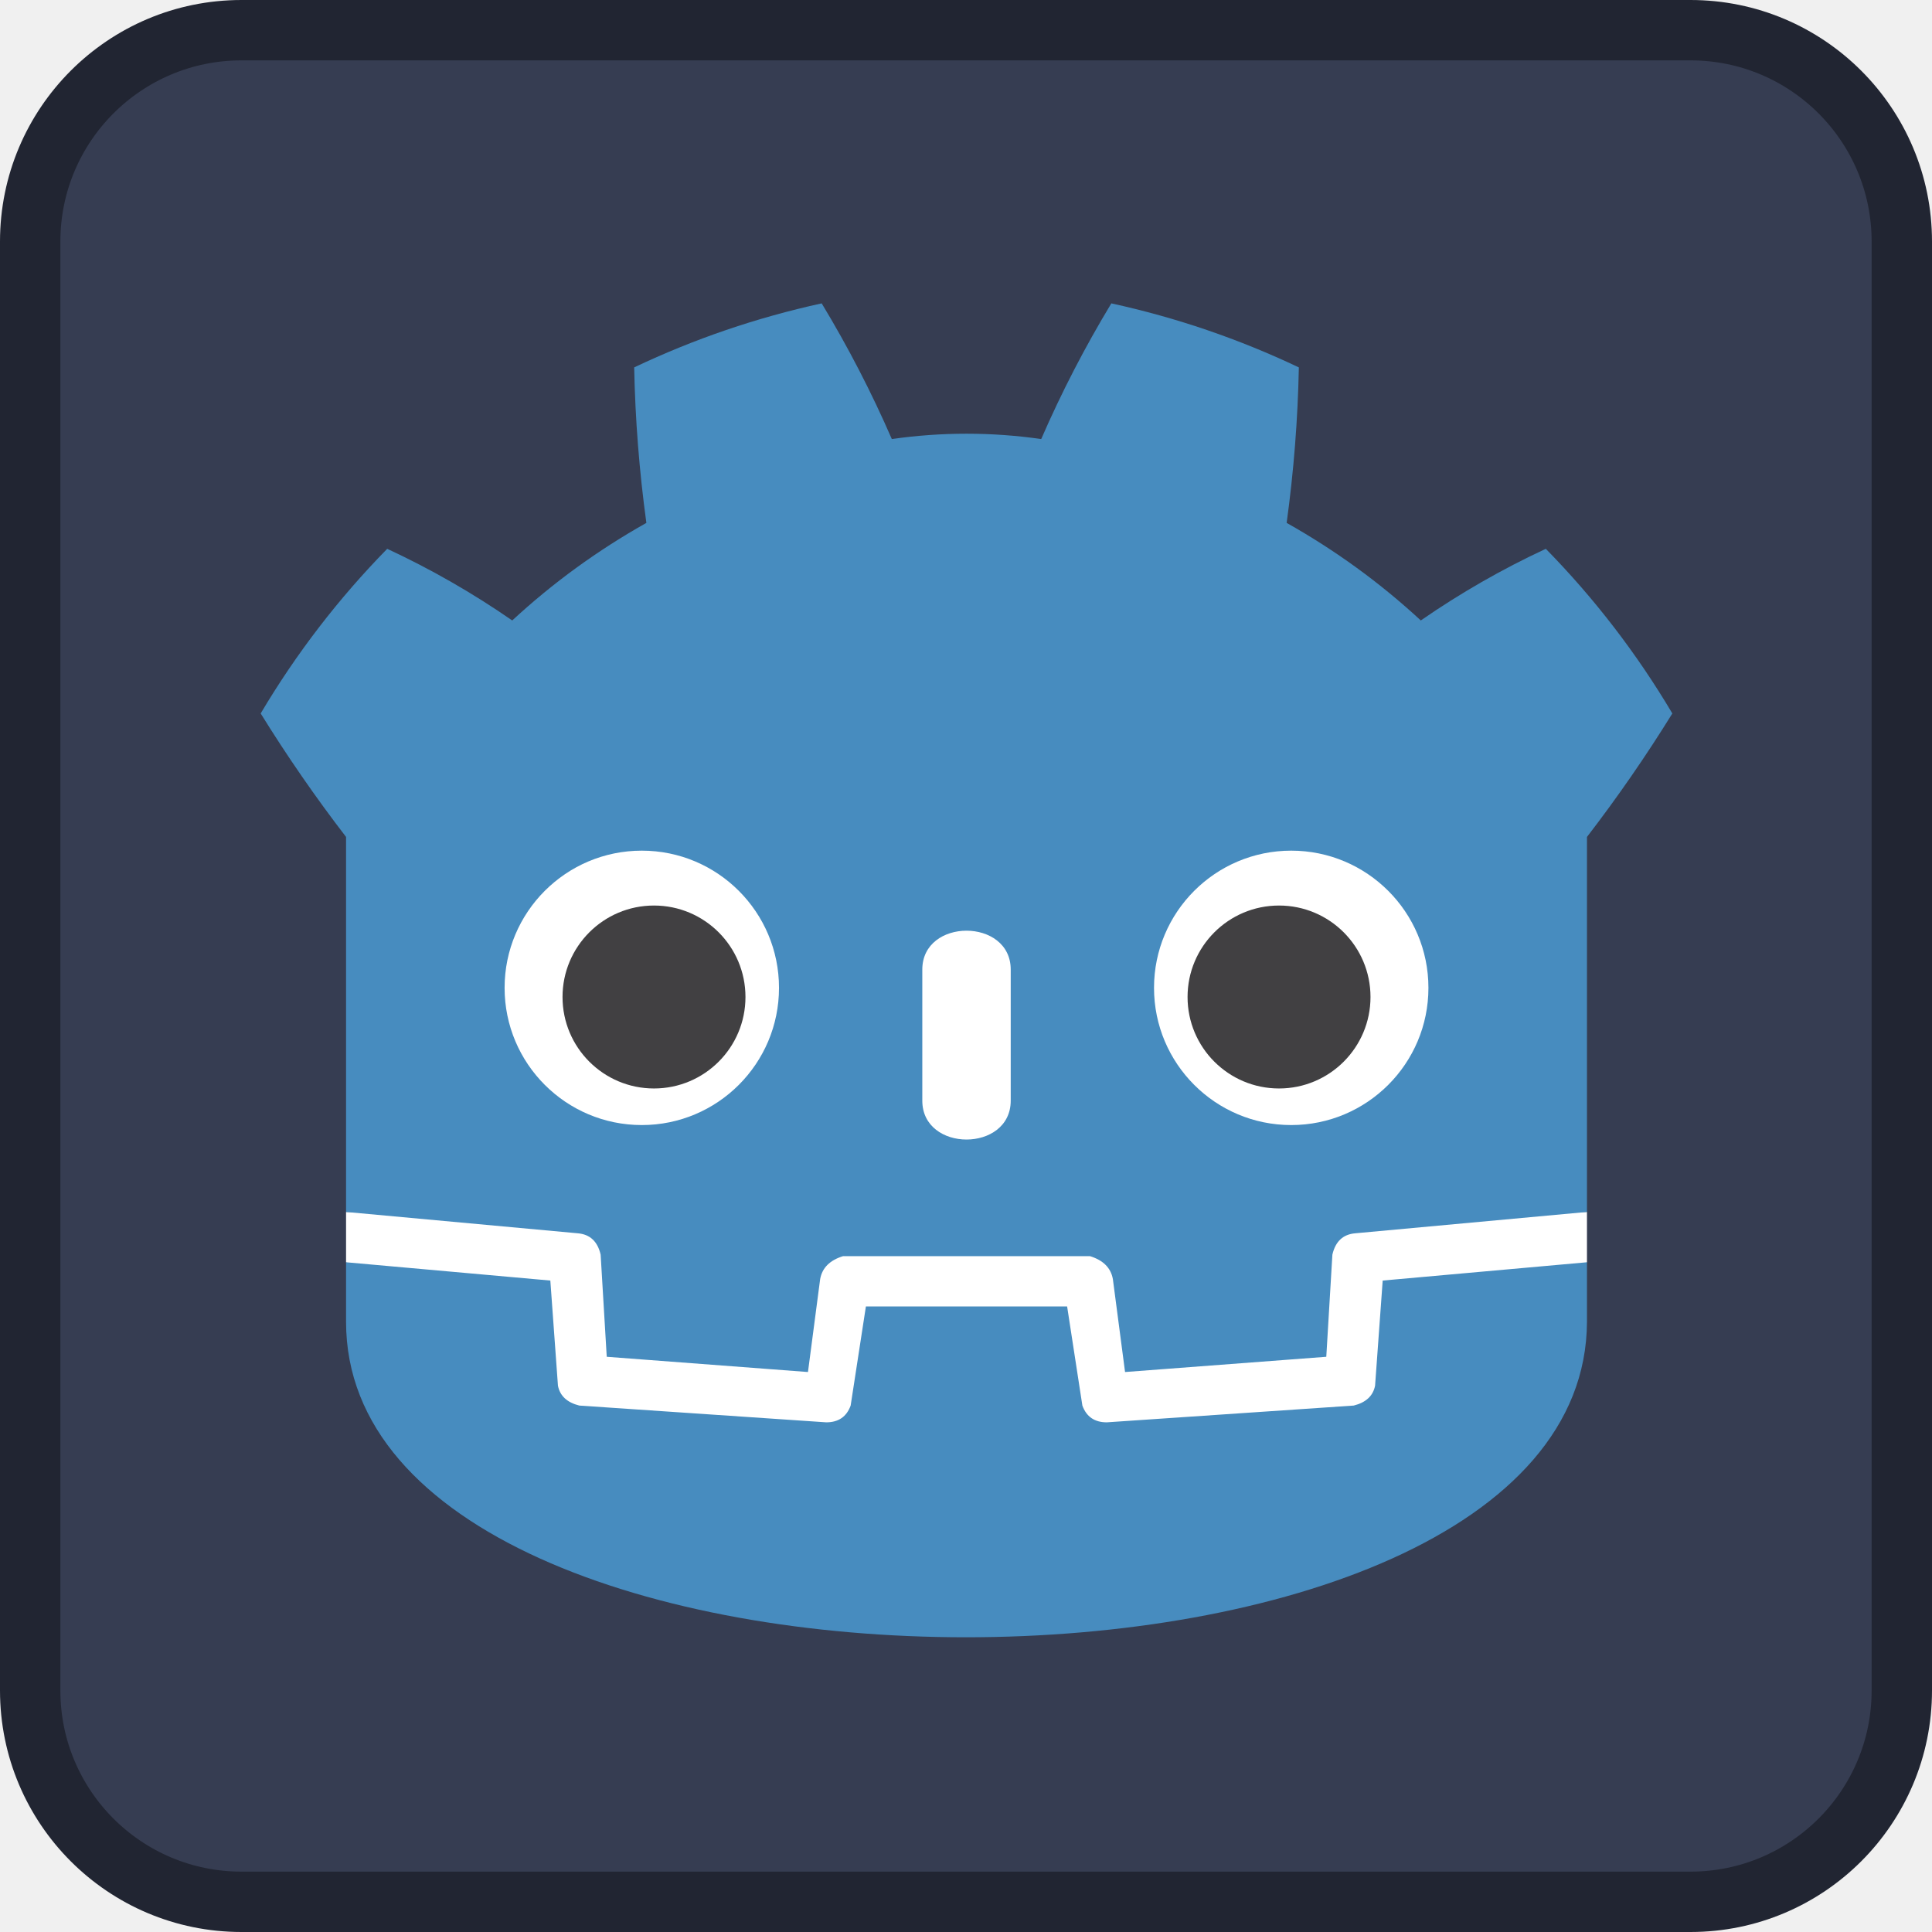
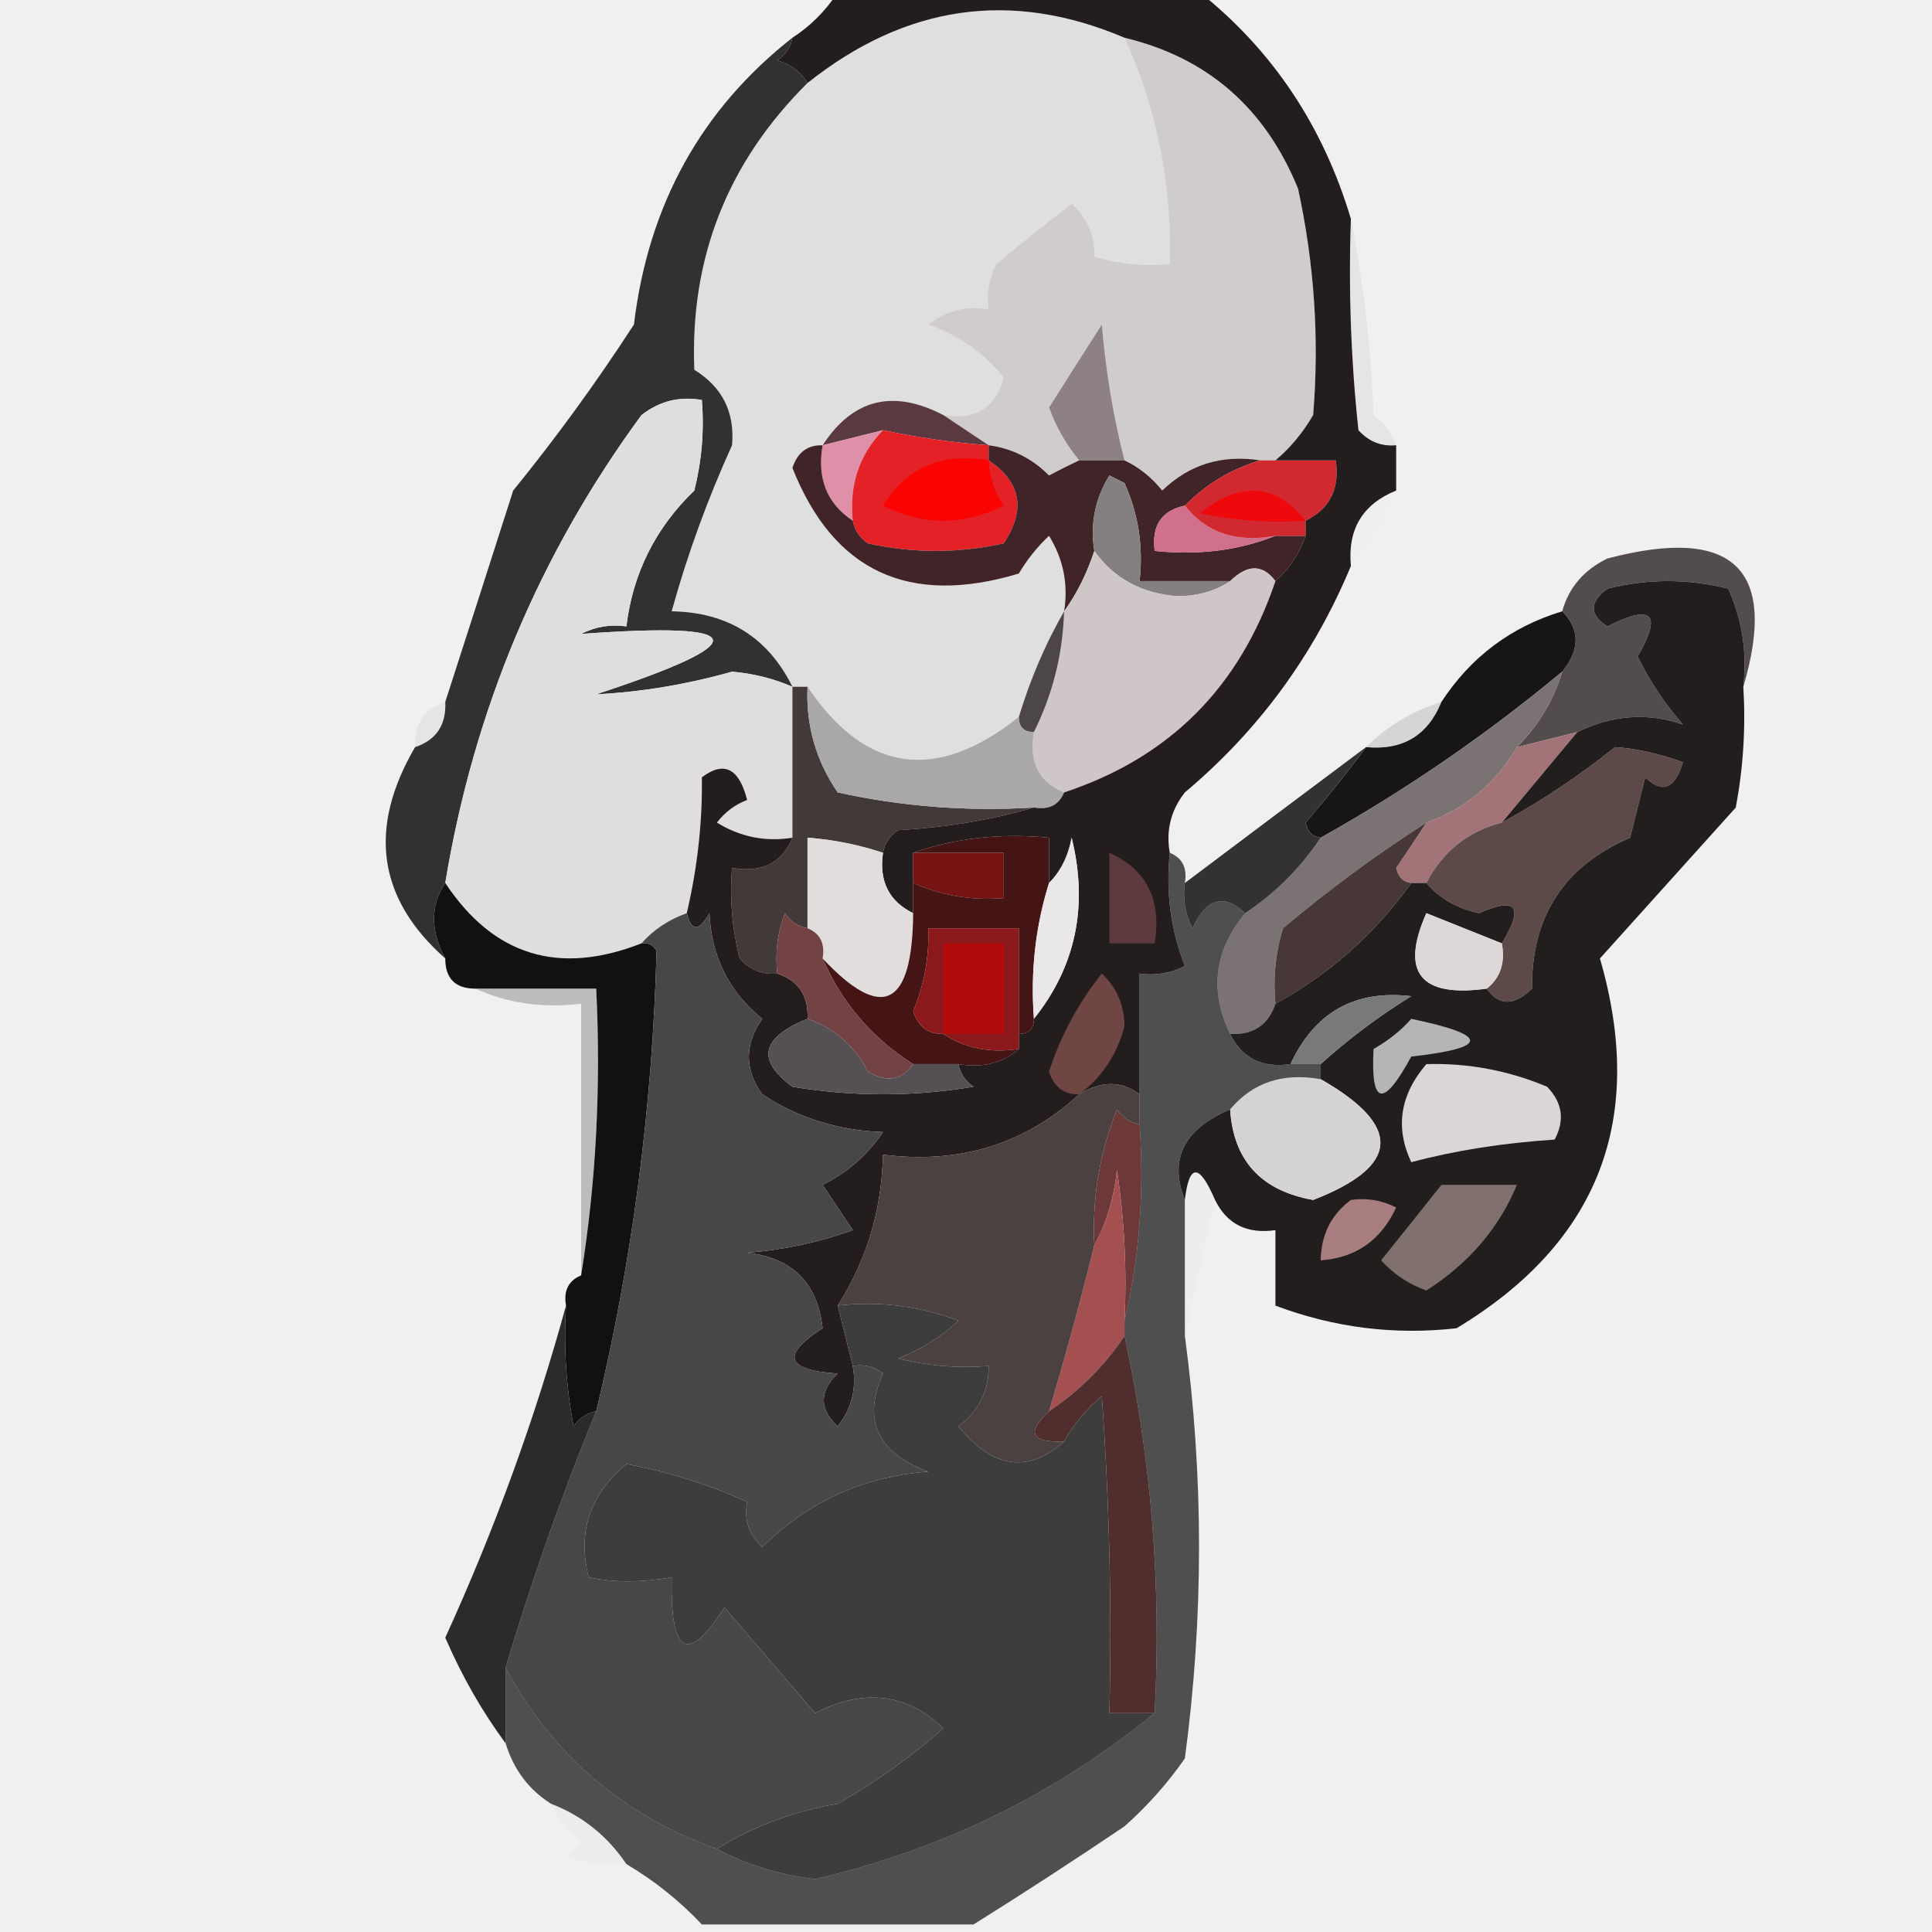
- <svg xmlns="http://www.w3.org/2000/svg" width="128" height="128">
-   <rect width="124" height="124" x="2" y="2" fill="#363d52" stroke="#212532" stroke-width="4" rx="14" />
-   <g fill="#fff" transform="translate(12.322 12.322)scale(.101)">
-     <path d="M105 673v33q407 354 814 0v-33z" />
-     <path fill="#478cbf" d="m105 673 152 14q12 1 15 14l4 67 132 10 8-61q2-11 15-15h162q13 4 15 15l8 61 132-10 4-67q3-13 15-14l152-14V427q30-39 56-81-35-59-83-108-43 20-82 47-40-37-88-64 7-51 8-102-59-28-123-42-26 43-46 89-49-7-98 0-20-46-46-89-64 14-123 42 1 51 8 102-48 27-88 64-39-27-82-47-48 49-83 108 26 42 56 81zm0 33v39c0 276 813 276 814 0v-39l-134 12-5 69q-2 10-14 13l-162 11q-12 0-16-11l-10-65H446l-10 65q-4 11-16 11l-162-11q-12-3-14-13l-5-69z" />
-     <path d="M483 600c0 34 58 34 58 0v-86c0-34-58-34-58 0z" />
-     <circle cx="725" cy="526" r="90" />
-     <circle cx="299" cy="526" r="90" />
+ <svg xmlns="http://www.w3.org/2000/svg" version="1.1" width="128px" height="128px" style="shape-rendering:geometricPrecision; text-rendering:geometricPrecision; image-rendering:optimizeQuality; fill-rule:evenodd; clip-rule:evenodd">
+   <g>
+     <path style="opacity:1" fill="#dfdfdf" d="M 74.5,2.5 C 76.639,7.195 77.639,12.195 77.5,17.5C 75.801,17.66 74.134,17.494 72.5,17C 72.554,15.649 72.054,14.482 71,13.5C 69.344,14.765 67.677,16.099 66,17.5C 65.517,18.448 65.35,19.448 65.5,20.5C 64.022,20.238 62.689,20.571 61.5,21.5C 63.517,22.219 65.183,23.386 66.5,25C 65.968,27.02 64.635,27.853 62.5,27.5C 59.161,25.765 56.494,26.432 54.5,29.5C 53.503,29.47 52.836,29.97 52.5,31C 55.215,37.855 60.215,40.188 67.5,38C 68.046,37.075 68.713,36.242 69.5,35.5C 70.452,37.045 70.785,38.712 70.5,40.5C 69.264,42.649 68.264,44.982 67.5,47.5C 62.009,51.865 57.342,51.198 53.5,45.5C 53.167,45.5 52.833,45.5 52.5,45.5C 50.886,42.231 48.219,40.564 44.5,40.5C 45.538,36.752 46.871,33.085 48.5,29.5C 48.693,27.312 47.859,25.645 46,24.5C 45.707,17.082 48.207,10.749 53.5,5.5C 60.014,0.312 67.014,-0.688 74.5,2.5 Z" />
  </g>
-   <g fill="#414042" transform="translate(12.322 12.322)scale(.101)">
-     <circle cx="307" cy="532" r="60" />
-     <circle cx="717" cy="532" r="60" />
+   <g>
+     <path style="opacity:0.951" fill="#292828" d="M 52.5,2.5 C 52.389,3.117 52.056,3.617 51.5,4C 52.416,4.278 53.083,4.778 53.5,5.5C 48.207,10.749 45.707,17.082 46,24.5C 47.859,25.645 48.693,27.312 48.5,29.5C 46.871,33.085 45.538,36.752 44.5,40.5C 48.219,40.564 50.886,42.231 52.5,45.5C 51.258,44.957 49.925,44.623 48.5,44.5C 45.49,45.348 42.49,45.848 39.5,46C 50.136,42.506 49.802,41.173 38.5,42C 39.448,41.517 40.448,41.35 41.5,41.5C 41.929,37.976 43.429,34.976 46,32.5C 46.495,30.527 46.662,28.527 46.5,26.5C 45.022,26.238 43.689,26.571 42.5,27.5C 35.718,36.739 31.385,47.072 29.5,58.5C 28.506,59.999 28.506,61.666 29.5,63.5C 25.024,59.545 24.357,54.878 27.5,49.5C 28.906,49.027 29.573,48.027 29.5,46.5C 30.986,41.91 32.486,37.243 34,32.5C 36.843,29.005 39.51,25.339 42,21.5C 42.952,13.582 46.452,7.248 52.5,2.5 Z" />
+   </g>
+   <g>
+     <path style="opacity:0.078" fill="#5e595a" d="M 89.5,14.5 C 90.325,18.647 90.825,22.98 91,27.5C 91.717,28.044 92.217,28.711 92.5,29.5C 91.504,29.586 90.671,29.252 90,28.5C 89.501,23.845 89.334,19.178 89.5,14.5 Z" />
+   </g>
+   <g>
+     <path style="opacity:1" fill="#d0cccd" d="M 74.5,2.5 C 79.987,3.813 83.82,7.147 86,12.5C 87.081,17.47 87.414,22.47 87,27.5C 86.302,28.691 85.469,29.691 84.5,30.5C 84.167,30.5 83.833,30.5 83.5,30.5C 80.956,30.104 78.789,30.771 77,32.5C 76.292,31.619 75.458,30.953 74.5,30.5C 73.759,27.587 73.259,24.587 73,21.5C 71.818,23.344 70.651,25.177 69.5,27C 69.978,28.303 70.645,29.469 71.5,30.5C 70.85,30.804 70.183,31.137 69.5,31.5C 68.378,30.37 67.044,29.703 65.5,29.5C 64.5,28.833 63.5,28.167 62.5,27.5C 64.635,27.853 65.968,27.02 66.5,25C 65.183,23.386 63.517,22.219 61.5,21.5C 62.689,20.571 64.022,20.238 65.5,20.5C 65.35,19.448 65.517,18.448 66,17.5C 67.677,16.099 69.344,14.765 71,13.5C 72.054,14.482 72.554,15.649 72.5,17C 74.134,17.494 75.801,17.66 77.5,17.5C 77.639,12.195 76.639,7.195 74.5,2.5 Z" />
+   </g>
+   <g>
+     <path style="opacity:1" fill="#8e8183" d="M 74.5,30.5 C 73.5,30.5 72.5,30.5 71.5,30.5C 70.645,29.469 69.978,28.303 69.5,27C 70.651,25.177 71.818,23.344 73,21.5C 73.259,24.587 73.759,27.587 74.5,30.5 Z" />
+   </g>
+   <g>
+     <path style="opacity:1" fill="#5b3941" d="M 62.5,27.5 C 63.5,28.167 64.5,28.833 65.5,29.5C 63.139,29.326 60.806,28.993 58.5,28.5C 57.167,28.833 55.833,29.167 54.5,29.5C 56.494,26.432 59.161,25.765 62.5,27.5 Z" />
+   </g>
+   <g>
+     <path style="opacity:1" fill="#df8fa8" d="M 58.5,28.5 C 56.919,30.142 56.252,32.142 56.5,34.5C 54.787,33.365 54.12,31.698 54.5,29.5C 55.833,29.167 57.167,28.833 58.5,28.5 Z" />
+   </g>
+   <g>
+     <path style="opacity:1" fill="#e32126" d="M 58.5,28.5 C 60.806,28.993 63.139,29.326 65.5,29.5C 65.5,29.833 65.5,30.167 65.5,30.5C 67.647,31.932 67.98,33.766 66.5,36C 63.5,36.667 60.5,36.667 57.5,36C 56.944,35.617 56.611,35.117 56.5,34.5C 56.252,32.142 56.919,30.142 58.5,28.5 Z" />
+   </g>
+   <g>
+     <path style="opacity:1" fill="#402428" d="M 54.5,29.5 C 54.12,31.698 54.787,33.365 56.5,34.5C 56.611,35.117 56.944,35.617 57.5,36C 60.5,36.667 63.5,36.667 66.5,36C 67.98,33.766 67.647,31.932 65.5,30.5C 65.5,30.167 65.5,29.833 65.5,29.5C 67.044,29.703 68.378,30.37 69.5,31.5C 70.183,31.137 70.85,30.804 71.5,30.5C 72.5,30.5 73.5,30.5 74.5,30.5C 75.458,30.953 76.292,31.619 77,32.5C 78.789,30.771 80.956,30.104 83.5,30.5C 81.58,31.065 79.913,32.065 78.5,33.5C 76.952,33.821 76.285,34.821 76.5,36.5C 79.385,36.806 82.052,36.473 84.5,35.5C 85.167,35.5 85.833,35.5 86.5,35.5C 86.068,36.709 85.401,37.709 84.5,38.5C 83.652,37.375 82.652,37.375 81.5,38.5C 79.5,38.5 77.5,38.5 75.5,38.5C 75.756,36.208 75.423,34.041 74.5,32C 74.167,31.833 73.833,31.667 73.5,31.5C 72.548,33.045 72.215,34.712 72.5,36.5C 72.011,37.995 71.345,39.328 70.5,40.5C 70.785,38.712 70.452,37.045 69.5,35.5C 68.713,36.242 68.046,37.075 67.5,38C 60.215,40.188 55.215,37.855 52.5,31C 52.836,29.97 53.503,29.47 54.5,29.5 Z" />
+   </g>
+   <g>
+     <path style="opacity:1" fill="#f90303" d="M 65.5,30.5 C 65.539,31.583 65.873,32.583 66.5,33.5C 63.833,34.833 61.167,34.833 58.5,33.5C 60.062,30.971 62.396,29.971 65.5,30.5 Z" />
+   </g>
+   <g>
+     <path style="opacity:1" fill="#d0708a" d="M 78.5,33.5 C 79.918,35.308 81.918,35.975 84.5,35.5C 82.052,36.473 79.385,36.806 76.5,36.5C 76.285,34.821 76.952,33.821 78.5,33.5 Z" />
+   </g>
+   <g>
+     <path style="opacity:1" fill="#d1292f" d="M 83.5,30.5 C 83.833,30.5 84.167,30.5 84.5,30.5C 85.833,30.5 87.167,30.5 88.5,30.5C 88.771,32.38 88.104,33.713 86.5,34.5C 86.5,34.833 86.5,35.167 86.5,35.5C 85.833,35.5 85.167,35.5 84.5,35.5C 81.918,35.975 79.918,35.308 78.5,33.5C 79.913,32.065 81.58,31.065 83.5,30.5 Z" />
+   </g>
+   <g>
+     <path style="opacity:1" fill="#ed090c" d="M 86.5,34.5 C 84.143,34.663 81.81,34.497 79.5,34C 82.184,31.855 84.517,32.022 86.5,34.5 Z" />
+   </g>
+   <g>
+     <path style="opacity:0.008" fill="#a9a2b0" d="M 92.5,32.5 C 91.89,34.434 90.89,36.101 89.5,37.5C 89.273,35.067 90.273,33.401 92.5,32.5 Z" />
+   </g>
+   <g>
+     <path style="opacity:1" fill="#848082" d="M 81.5,38.5 C 80.551,39.152 79.385,39.486 78,39.5C 75.624,39.315 73.791,38.315 72.5,36.5C 72.215,34.712 72.548,33.045 73.5,31.5C 73.833,31.667 74.167,31.833 74.5,32C 75.423,34.041 75.756,36.208 75.5,38.5C 77.5,38.5 79.5,38.5 81.5,38.5 Z" />
+   </g>
+   <g>
+     <path style="opacity:0.929" fill="#473f40" d="M 115.5,45.5 C 115.756,43.208 115.423,41.041 114.5,39C 111.833,38.333 109.167,38.333 106.5,39C 105.289,39.893 105.289,40.726 106.5,41.5C 109.475,39.983 110.142,40.649 108.5,43.5C 109.304,45.136 110.304,46.636 111.5,48C 109.172,47.196 106.839,47.363 104.5,48.5C 103.167,48.833 101.833,49.167 100.5,49.5C 101.925,48.078 102.925,46.411 103.5,44.5C 104.686,43.039 104.686,41.705 103.5,40.5C 103.937,38.926 104.937,37.759 106.5,37C 114.817,34.82 117.817,37.653 115.5,45.5 Z" />
+   </g>
+   <g>
+     <path style="opacity:1" fill="#cfc6c7" d="M 72.5,36.5 C 73.791,38.315 75.624,39.315 78,39.5C 79.385,39.486 80.551,39.152 81.5,38.5C 82.652,37.375 83.652,37.375 84.5,38.5C 82.131,45.535 77.465,50.202 70.5,52.5C 68.823,51.817 68.157,50.483 68.5,48.5C 69.75,45.994 70.416,43.327 70.5,40.5C 71.345,39.328 72.011,37.995 72.5,36.5 Z" />
+   </g>
+   <g>
+     <path style="opacity:1" fill="#4c4647" d="M 70.5,40.5 C 70.416,43.327 69.75,45.994 68.5,48.5C 67.833,48.5 67.5,48.167 67.5,47.5C 68.264,44.982 69.264,42.649 70.5,40.5 Z" />
+   </g>
+   <g>
+     <path style="opacity:1" fill="#e0ddde" d="M 52.5,45.5 C 52.5,48.833 52.5,52.167 52.5,55.5C 50.712,55.785 49.045,55.452 47.5,54.5C 48.025,53.808 48.692,53.308 49.5,53C 48.965,50.891 47.965,50.391 46.5,51.5C 46.541,54.475 46.208,57.475 45.5,60.5C 44.291,60.932 43.291,61.599 42.5,62.5C 37.021,64.65 32.688,63.316 29.5,58.5C 31.385,47.072 35.718,36.739 42.5,27.5C 43.689,26.571 45.022,26.238 46.5,26.5C 46.662,28.527 46.495,30.527 46,32.5C 43.429,34.976 41.929,37.976 41.5,41.5C 40.448,41.35 39.448,41.517 38.5,42C 49.802,41.173 50.136,42.506 39.5,46C 42.49,45.848 45.49,45.348 48.5,44.5C 49.925,44.623 51.258,44.957 52.5,45.5 Z" />
+   </g>
+   <g>
+     <path style="opacity:0.996" fill="#161414" d="M 103.5,40.5 C 104.686,41.705 104.686,43.039 103.5,44.5C 98.481,48.672 93.147,52.339 87.5,55.5C 86.957,55.44 86.624,55.107 86.5,54.5C 87.953,52.815 89.286,51.149 90.5,49.5C 92.933,49.727 94.599,48.727 95.5,46.5C 97.443,43.529 100.109,41.529 103.5,40.5 Z" />
+   </g>
+   <g>
+     <path style="opacity:0.157" fill="#aaaaaa" d="M 29.5,46.5 C 29.573,48.027 28.906,49.027 27.5,49.5C 27.427,47.973 28.094,46.973 29.5,46.5 Z" />
+   </g>
+   <g>
+     <path style="opacity:1" fill="#413a39" d="M 52.5,45.5 C 52.833,45.5 53.167,45.5 53.5,45.5C 53.39,48.059 54.056,50.392 55.5,52.5C 59.765,53.439 64.098,53.772 68.5,53.5C 65.695,54.319 62.695,54.819 59.5,55C 58.944,55.383 58.611,55.883 58.5,56.5C 56.883,55.962 55.216,55.629 53.5,55.5C 53.5,57.5 53.5,59.5 53.5,61.5C 52.883,61.389 52.383,61.056 52,60.5C 51.51,61.793 51.343,63.127 51.5,64.5C 50.504,64.586 49.671,64.252 49,63.5C 48.505,61.527 48.338,59.527 48.5,57.5C 50.483,57.843 51.817,57.176 52.5,55.5C 52.5,52.167 52.5,48.833 52.5,45.5 Z" />
+   </g>
+   <g>
+     <path style="opacity:0.282" fill="#959291" d="M 95.5,46.5 C 94.599,48.727 92.933,49.727 90.5,49.5C 91.899,48.11 93.566,47.11 95.5,46.5 Z" />
+   </g>
+   <g>
+     <path style="opacity:1" fill="#a9a7a7" d="M 53.5,45.5 C 57.342,51.198 62.009,51.865 67.5,47.5C 67.5,48.167 67.833,48.5 68.5,48.5C 68.157,50.483 68.823,51.817 70.5,52.5C 70.158,53.338 69.492,53.672 68.5,53.5C 64.098,53.772 59.765,53.439 55.5,52.5C 54.056,50.392 53.39,48.059 53.5,45.5 Z" />
+   </g>
+   <g>
+     <path style="opacity:1" fill="#7a7273" d="M 103.5,44.5 C 102.925,46.411 101.925,48.078 100.5,49.5C 99.089,51.914 97.089,53.581 94.5,54.5C 91.23,56.591 88.063,58.925 85,61.5C 84.507,63.134 84.34,64.801 84.5,66.5C 84.027,67.906 83.027,68.573 81.5,68.5C 80.115,65.642 80.448,62.976 82.5,60.5C 84.5,59.167 86.167,57.5 87.5,55.5C 93.147,52.339 98.481,48.672 103.5,44.5 Z" />
+   </g>
+   <g>
+     <path style="opacity:0.987" fill="#312f2f" d="M 90.5,49.5 C 89.286,51.149 87.953,52.815 86.5,54.5C 86.624,55.107 86.957,55.44 87.5,55.5C 86.167,57.5 84.5,59.167 82.5,60.5C 81.09,59.172 79.924,59.505 79,61.5C 78.517,60.552 78.35,59.552 78.5,58.5C 82.519,55.476 86.519,52.476 90.5,49.5 Z" />
+   </g>
+   <g>
+     <path style="opacity:1" fill="#a27477" d="M 104.5,48.5 C 102.833,50.5 101.167,52.5 99.5,54.5C 97.251,55.08 95.585,56.413 94.5,58.5C 94.167,58.5 93.833,58.5 93.5,58.5C 92.957,58.44 92.624,58.107 92.5,57.5C 93.192,56.482 93.859,55.482 94.5,54.5C 97.089,53.581 99.089,51.914 100.5,49.5C 101.833,49.167 103.167,48.833 104.5,48.5 Z" />
+   </g>
+   <g>
+     <path style="opacity:1" fill="#5e4949" d="M 98.5,65.5 C 99.404,64.791 99.737,63.791 99.5,62.5C 100.98,60.065 100.48,59.398 98,60.5C 96.54,60.192 95.374,59.525 94.5,58.5C 95.585,56.413 97.251,55.08 99.5,54.5C 102.1,53.081 104.6,51.415 107,49.5C 108.422,49.594 109.922,49.928 111.5,50.5C 110.965,52.27 110.131,52.604 109,51.5C 108.667,52.833 108.333,54.167 108,55.5C 103.623,57.38 101.457,60.713 101.5,65.5C 100.313,66.653 99.313,66.653 98.5,65.5 Z" />
+   </g>
+   <g>
+     <path style="opacity:0.969" fill="#1e1718" d="M 55.5,-0.5 C 63.5,-0.5 71.5,-0.5 79.5,-0.5C 84.331,3.362 87.665,8.362 89.5,14.5C 89.334,19.178 89.501,23.845 90,28.5C 90.671,29.252 91.504,29.586 92.5,29.5C 92.5,30.5 92.5,31.5 92.5,32.5C 90.273,33.401 89.273,35.067 89.5,37.5C 87.052,43.397 83.385,48.397 78.5,52.5C 77.571,53.689 77.238,55.022 77.5,56.5C 77.232,59.119 77.565,61.619 78.5,64C 77.552,64.483 76.552,64.65 75.5,64.5C 75.5,67.167 75.5,69.833 75.5,72.5C 74.298,71.595 72.964,71.595 71.5,72.5C 67.903,75.808 63.569,77.141 58.5,76.5C 58.42,80.165 57.42,83.498 55.5,86.5C 55.833,87.833 56.167,89.167 56.5,90.5C 56.762,91.978 56.429,93.311 55.5,94.5C 54.269,93.349 54.269,92.183 55.5,91C 52.057,90.779 51.724,89.779 54.5,88C 54.167,85 52.5,83.333 49.5,83C 51.901,82.814 54.234,82.314 56.5,81.5C 55.833,80.5 55.167,79.5 54.5,78.5C 56.162,77.673 57.495,76.507 58.5,75C 55.549,74.904 52.882,74.071 50.5,72.5C 49.319,70.865 49.319,69.198 50.5,67.5C 48.297,65.705 47.131,63.371 47,60.5C 46.31,61.738 45.81,61.738 45.5,60.5C 46.208,57.475 46.541,54.475 46.5,51.5C 47.965,50.391 48.965,50.891 49.5,53C 48.692,53.308 48.025,53.808 47.5,54.5C 49.045,55.452 50.712,55.785 52.5,55.5C 51.817,57.176 50.483,57.843 48.5,57.5C 48.338,59.527 48.505,61.527 49,63.5C 49.671,64.252 50.504,64.586 51.5,64.5C 52.906,64.973 53.573,65.973 53.5,67.5C 50.427,68.733 50.094,70.233 52.5,72C 56.5,72.667 60.5,72.667 64.5,72C 63.944,71.617 63.611,71.117 63.5,70.5C 65.099,70.768 66.432,70.434 67.5,69.5C 67.5,69.167 67.5,68.833 67.5,68.5C 68.167,68.5 68.5,68.167 68.5,67.5C 71.277,64.022 72.11,60.022 71,55.5C 70.768,56.737 70.268,57.737 69.5,58.5C 69.5,57.5 69.5,56.5 69.5,55.5C 66.287,55.19 63.287,55.523 60.5,56.5C 60.5,57.167 60.5,57.833 60.5,58.5C 60.5,59.167 60.5,59.833 60.5,60.5C 58.896,59.713 58.229,58.38 58.5,56.5C 58.611,55.883 58.944,55.383 59.5,55C 62.695,54.819 65.695,54.319 68.5,53.5C 69.492,53.672 70.158,53.338 70.5,52.5C 77.465,50.202 82.131,45.535 84.5,38.5C 85.401,37.709 86.068,36.709 86.5,35.5C 86.5,35.167 86.5,34.833 86.5,34.5C 88.104,33.713 88.771,32.38 88.5,30.5C 87.167,30.5 85.833,30.5 84.5,30.5C 85.469,29.691 86.302,28.691 87,27.5C 87.414,22.47 87.081,17.47 86,12.5C 83.82,7.147 79.987,3.813 74.5,2.5C 67.014,-0.688 60.014,0.312 53.5,5.5C 53.083,4.778 52.416,4.278 51.5,4C 52.056,3.617 52.389,3.117 52.5,2.5C 53.694,1.728 54.694,0.728 55.5,-0.5 Z" />
+   </g>
+   <g>
+     <path style="opacity:1" fill="#751413" d="M 60.5,56.5 C 62.5,56.5 64.5,56.5 66.5,56.5C 66.5,57.5 66.5,58.5 66.5,59.5C 64.379,59.675 62.379,59.341 60.5,58.5C 60.5,57.833 60.5,57.167 60.5,56.5 Z" />
+   </g>
+   <g>
+     <path style="opacity:1" fill="#5c3a3e" d="M 73.5,56.5 C 75.969,57.607 76.969,59.607 76.5,62.5C 75.5,62.5 74.5,62.5 73.5,62.5C 73.5,60.5 73.5,58.5 73.5,56.5 Z" />
+   </g>
+   <g>
+     <path style="opacity:1" fill="#e0dddc" d="M 58.5,56.5 C 58.229,58.38 58.896,59.713 60.5,60.5C 60.449,66.714 58.449,67.714 54.5,63.5C 54.672,62.508 54.338,61.842 53.5,61.5C 53.5,59.5 53.5,57.5 53.5,55.5C 55.216,55.629 56.883,55.962 58.5,56.5 Z" />
+   </g>
+   <g>
+     <path style="opacity:1" fill="#451415" d="M 60.5,56.5 C 63.287,55.523 66.287,55.19 69.5,55.5C 69.5,56.5 69.5,57.5 69.5,58.5C 68.597,61.392 68.264,64.391 68.5,67.5C 68.5,68.167 68.167,68.5 67.5,68.5C 67.5,66.167 67.5,63.833 67.5,61.5C 65.5,61.5 63.5,61.5 61.5,61.5C 61.567,63.401 61.233,65.234 60.5,67C 60.836,68.03 61.503,68.53 62.5,68.5C 63.919,69.451 65.585,69.784 67.5,69.5C 66.432,70.434 65.099,70.768 63.5,70.5C 62.5,70.5 61.5,70.5 60.5,70.5C 57.787,68.787 55.787,66.453 54.5,63.5C 58.449,67.714 60.449,66.714 60.5,60.5C 60.5,59.833 60.5,59.167 60.5,58.5C 62.379,59.341 64.379,59.675 66.5,59.5C 66.5,58.5 66.5,57.5 66.5,56.5C 64.5,56.5 62.5,56.5 60.5,56.5 Z" />
+   </g>
+   <g>
+     <path style="opacity:1" fill="#483737" d="M 94.5,54.5 C 93.859,55.482 93.192,56.482 92.5,57.5C 92.624,58.107 92.957,58.44 93.5,58.5C 91.105,61.861 88.105,64.528 84.5,66.5C 84.34,64.801 84.507,63.134 85,61.5C 88.063,58.925 91.23,56.591 94.5,54.5 Z" />
+   </g>
+   <g>
+     <path style="opacity:1" fill="#e9e7e7" d="M 68.5,67.5 C 68.264,64.391 68.597,61.392 69.5,58.5C 70.268,57.737 70.768,56.737 71,55.5C 72.11,60.022 71.277,64.022 68.5,67.5 Z" />
+   </g>
+   <g>
+     <path style="opacity:1" fill="#724245" d="M 53.5,61.5 C 54.338,61.842 54.672,62.508 54.5,63.5C 55.787,66.453 57.787,68.787 60.5,70.5C 59.749,71.573 58.749,71.74 57.5,71C 56.616,69.28 55.282,68.114 53.5,67.5C 53.573,65.973 52.906,64.973 51.5,64.5C 51.343,63.127 51.51,61.793 52,60.5C 52.383,61.056 52.883,61.389 53.5,61.5 Z" />
+   </g>
+   <g>
+     <path style="opacity:1" fill="#231e1e" d="M 115.5,45.5 C 115.664,48.187 115.497,50.854 115,53.5C 112,56.833 109,60.167 106,63.5C 109.084,74.155 105.918,82.322 96.5,88C 92.389,88.465 88.389,87.965 84.5,86.5C 84.5,84.833 84.5,83.167 84.5,81.5C 82.62,81.771 81.287,81.104 80.5,79.5C 79.452,77.067 78.786,77.067 78.5,79.5C 77.431,76.804 78.431,74.804 81.5,73.5C 81.716,76.887 83.55,78.887 87,79.5C 92.765,77.264 92.931,74.597 87.5,71.5C 87.5,71.167 87.5,70.833 87.5,70.5C 89.34,68.832 91.34,67.332 93.5,66C 89.765,65.562 87.099,67.062 85.5,70.5C 83.62,70.771 82.287,70.104 81.5,68.5C 83.027,68.573 84.027,67.906 84.5,66.5C 88.105,64.528 91.105,61.861 93.5,58.5C 93.833,58.5 94.167,58.5 94.5,58.5C 95.374,59.525 96.54,60.192 98,60.5C 100.48,59.398 100.98,60.065 99.5,62.5C 97.862,61.841 96.195,61.174 94.5,60.5C 92.758,64.434 94.091,66.101 98.5,65.5C 99.313,66.653 100.313,66.653 101.5,65.5C 101.457,60.713 103.623,57.38 108,55.5C 108.333,54.167 108.667,52.833 109,51.5C 110.131,52.604 110.965,52.27 111.5,50.5C 109.922,49.928 108.422,49.594 107,49.5C 104.6,51.415 102.1,53.081 99.5,54.5C 101.167,52.5 102.833,50.5 104.5,48.5C 106.839,47.363 109.172,47.196 111.5,48C 110.304,46.636 109.304,45.136 108.5,43.5C 110.142,40.649 109.475,39.983 106.5,41.5C 105.289,40.726 105.289,39.893 106.5,39C 109.167,38.333 111.833,38.333 114.5,39C 115.423,41.041 115.756,43.208 115.5,45.5 Z" />
+   </g>
+   <g>
+     <path style="opacity:1" fill="#ddd7d8" d="M 99.5,62.5 C 99.737,63.791 99.404,64.791 98.5,65.5C 94.091,66.101 92.758,64.434 94.5,60.5C 96.195,61.174 97.862,61.841 99.5,62.5 Z" />
+   </g>
+   <g>
+     <path style="opacity:1" fill="#8b191c" d="M 67.5,68.5 C 67.5,68.833 67.5,69.167 67.5,69.5C 65.585,69.784 63.919,69.451 62.5,68.5C 61.503,68.53 60.836,68.03 60.5,67C 61.233,65.234 61.567,63.401 61.5,61.5C 63.5,61.5 65.5,61.5 67.5,61.5C 67.5,63.833 67.5,66.167 67.5,68.5 Z" />
+   </g>
+   <g>
+     <path style="opacity:1" fill="#b30a0c" d="M 62.5,68.5 C 62.5,66.5 62.5,64.5 62.5,62.5C 63.833,62.5 65.167,62.5 66.5,62.5C 66.5,64.5 66.5,66.5 66.5,68.5C 65.167,68.5 63.833,68.5 62.5,68.5 Z" />
+   </g>
+   <g>
+     <path style="opacity:1" fill="#6f4644" d="M 71.5,72.5 C 70.503,72.53 69.836,72.03 69.5,71C 70.278,68.61 71.445,66.443 73,64.5C 73.991,65.43 74.491,66.596 74.5,68C 73.992,69.893 72.992,71.393 71.5,72.5 Z" />
+   </g>
+   <g>
+     <path style="opacity:1" fill="#78797b" d="M 87.5,70.5 C 86.833,70.5 86.167,70.5 85.5,70.5C 87.099,67.062 89.765,65.562 93.5,66C 91.34,67.332 89.34,68.832 87.5,70.5 Z" />
+   </g>
+   <g>
+     <path style="opacity:1" fill="#b6b5b6" d="M 93.5,67.5 C 98.696,68.585 98.696,69.419 93.5,70C 91.641,73.426 90.807,73.26 91,69.5C 91.995,68.934 92.828,68.267 93.5,67.5 Z" />
+   </g>
+   <g>
+     <path style="opacity:1" fill="#545053" d="M 53.5,67.5 C 55.282,68.114 56.616,69.28 57.5,71C 58.749,71.74 59.749,71.573 60.5,70.5C 61.5,70.5 62.5,70.5 63.5,70.5C 63.611,71.117 63.944,71.617 64.5,72C 60.5,72.667 56.5,72.667 52.5,72C 50.094,70.233 50.427,68.733 53.5,67.5 Z" />
+   </g>
+   <g>
+     <path style="opacity:1" fill="#dad6d6" d="M 94.5,70.5 C 97.271,70.421 99.937,70.921 102.5,72C 103.517,73.049 103.684,74.216 103,75.5C 99.551,75.727 96.384,76.227 93.5,77C 92.42,74.701 92.754,72.534 94.5,70.5 Z" />
+   </g>
+   <g>
+     <path style="opacity:0.339" fill="#555554" d="M 31.5,65.5 C 34.167,65.5 36.833,65.5 39.5,65.5C 39.824,72.022 39.49,78.355 38.5,84.5C 38.5,78.5 38.5,72.5 38.5,66.5C 35.941,66.802 33.607,66.468 31.5,65.5 Z" />
+   </g>
+   <g>
+     <path style="opacity:1" fill="#d5d2d3" d="M 87.5,71.5 C 92.931,74.597 92.765,77.264 87,79.5C 83.55,78.887 81.716,76.887 81.5,73.5C 82.99,71.72 84.99,71.053 87.5,71.5 Z" />
+   </g>
+   <g>
+     <path style="opacity:1" fill="#6d3839" d="M 75.5,74.5 C 75.818,79.032 75.485,83.366 74.5,87.5C 74.665,84.15 74.498,80.817 74,77.5C 73.802,79.382 73.302,81.048 72.5,82.5C 72.351,79.393 72.851,76.393 74,73.5C 74.383,74.056 74.883,74.389 75.5,74.5 Z" />
+   </g>
+   <g>
+     <path style="opacity:0.986" fill="#0e0d0f" d="M 29.5,58.5 C 32.688,63.316 37.021,64.65 42.5,62.5C 42.938,62.435 43.272,62.601 43.5,63C 43.226,73.369 41.892,83.536 39.5,93.5C 38.883,93.611 38.383,93.944 38,94.5C 37.503,91.854 37.336,89.187 37.5,86.5C 37.328,85.508 37.662,84.842 38.5,84.5C 39.49,78.355 39.824,72.022 39.5,65.5C 36.833,65.5 34.167,65.5 31.5,65.5C 30.167,65.5 29.5,64.833 29.5,63.5C 28.506,61.666 28.506,59.999 29.5,58.5 Z" />
+   </g>
+   <g>
+     <path style="opacity:1" fill="#a87e81" d="M 89.5,79.5 C 90.552,79.35 91.552,79.517 92.5,80C 91.491,82.172 89.824,83.338 87.5,83.5C 87.527,81.801 88.194,80.467 89.5,79.5 Z" />
+   </g>
+   <g>
+     <path style="opacity:1" fill="#80716f" d="M 95.5,78.5 C 97.167,78.5 98.833,78.5 100.5,78.5C 99.313,81.367 97.313,83.7 94.5,85.5C 93.328,85.081 92.328,84.415 91.5,83.5C 92.857,81.814 94.19,80.148 95.5,78.5 Z" />
+   </g>
+   <g>
+     <path style="opacity:1" fill="#484748" d="M 45.5,60.5 C 45.81,61.738 46.31,61.738 47,60.5C 47.131,63.371 48.297,65.705 50.5,67.5C 49.319,69.198 49.319,70.865 50.5,72.5C 52.882,74.071 55.549,74.904 58.5,75C 57.495,76.507 56.162,77.673 54.5,78.5C 55.167,79.5 55.833,80.5 56.5,81.5C 54.234,82.314 51.901,82.814 49.5,83C 52.5,83.333 54.167,85 54.5,88C 51.724,89.779 52.057,90.779 55.5,91C 54.269,92.183 54.269,93.349 55.5,94.5C 56.429,93.311 56.762,91.978 56.5,90.5C 57.239,90.369 57.906,90.536 58.5,91C 57.127,94.097 58.127,96.263 61.5,97.5C 57.199,97.823 53.532,99.489 50.5,102.5C 49.614,101.675 49.281,100.675 49.5,99.5C 46.865,98.317 44.199,97.484 41.5,97C 39.078,99.003 38.245,101.503 39,104.5C 40.626,104.854 42.459,104.854 44.5,104.5C 44.397,109.644 45.563,110.31 48,106.5C 50.024,108.854 52.024,111.187 54,113.5C 57.213,111.846 60.046,112.179 62.5,114.5C 60.343,116.412 58.009,118.079 55.5,119.5C 52.538,120.009 49.871,121.009 47.5,122.5C 41.279,120.277 36.613,116.277 33.5,110.5C 35.204,104.752 37.204,99.086 39.5,93.5C 41.892,83.536 43.226,73.369 43.5,63C 43.272,62.601 42.938,62.435 42.5,62.5C 43.291,61.599 44.291,60.932 45.5,60.5 Z" />
+   </g>
+   <g>
+     <path style="opacity:1" fill="#a45051" d="M 74.5,87.5 C 74.5,87.833 74.5,88.167 74.5,88.5C 73.194,90.473 71.527,92.139 69.5,93.5C 70.613,89.762 71.613,86.096 72.5,82.5C 73.302,81.048 73.802,79.382 74,77.5C 74.498,80.817 74.665,84.15 74.5,87.5 Z" />
+   </g>
+   <g>
+     <path style="opacity:0.043" fill="#9f9c9d" d="M 80.5,79.5 C 79.833,82.5 79.167,85.5 78.5,88.5C 78.5,85.5 78.5,82.5 78.5,79.5C 78.786,77.067 79.452,77.067 80.5,79.5 Z" />
+   </g>
+   <g>
+     <path style="opacity:1" fill="#4c4141" d="M 75.5,72.5 C 75.5,73.167 75.5,73.833 75.5,74.5C 74.883,74.389 74.383,74.056 74,73.5C 72.851,76.393 72.351,79.393 72.5,82.5C 71.613,86.096 70.613,89.762 69.5,93.5C 67.969,94.924 68.302,95.591 70.5,95.5C 68.114,97.634 65.78,97.3 63.5,94.5C 64.853,93.476 65.52,92.143 65.5,90.5C 63.473,90.662 61.473,90.496 59.5,90C 61.002,89.417 62.335,88.584 63.5,87.5C 60.913,86.52 58.247,86.187 55.5,86.5C 57.42,83.498 58.42,80.165 58.5,76.5C 63.569,77.141 67.903,75.808 71.5,72.5C 72.964,71.595 74.298,71.595 75.5,72.5 Z" />
+   </g>
+   <g>
+     <path style="opacity:0.985" fill="#282829" d="M 37.5,86.5 C 37.336,89.187 37.503,91.854 38,94.5C 38.383,93.944 38.883,93.611 39.5,93.5C 37.204,99.086 35.204,104.752 33.5,110.5C 33.5,112.167 33.5,113.833 33.5,115.5C 31.941,113.392 30.608,111.059 29.5,108.5C 32.785,101.304 35.452,93.971 37.5,86.5 Z" />
+   </g>
+   <g>
+     <path style="opacity:1" fill="#3e3d3d" d="M 55.5,86.5 C 58.247,86.187 60.913,86.52 63.5,87.5C 62.335,88.584 61.002,89.417 59.5,90C 61.473,90.496 63.473,90.662 65.5,90.5C 65.52,92.143 64.853,93.476 63.5,94.5C 65.78,97.3 68.114,97.634 70.5,95.5C 71.122,94.373 71.955,93.373 73,92.5C 73.5,99.492 73.666,106.492 73.5,113.5C 74.5,113.5 75.5,113.5 76.5,113.5C 69.929,118.868 62.429,122.535 54,124.5C 51.6,124.198 49.434,123.532 47.5,122.5C 49.871,121.009 52.538,120.009 55.5,119.5C 58.009,118.079 60.343,116.412 62.5,114.5C 60.046,112.179 57.213,111.846 54,113.5C 52.024,111.187 50.024,108.854 48,106.5C 45.563,110.31 44.397,109.644 44.5,104.5C 42.459,104.854 40.626,104.854 39,104.5C 38.245,101.503 39.078,99.003 41.5,97C 44.199,97.484 46.865,98.317 49.5,99.5C 49.281,100.675 49.614,101.675 50.5,102.5C 53.532,99.489 57.199,97.823 61.5,97.5C 58.127,96.263 57.127,94.097 58.5,91C 57.906,90.536 57.239,90.369 56.5,90.5C 56.167,89.167 55.833,87.833 55.5,86.5 Z" />
+   </g>
+   <g>
+     <path style="opacity:1" fill="#512e2e" d="M 74.5,88.5 C 76.284,96.707 76.951,105.04 76.5,113.5C 75.5,113.5 74.5,113.5 73.5,113.5C 73.666,106.492 73.5,99.492 73,92.5C 71.955,93.373 71.122,94.373 70.5,95.5C 68.302,95.591 67.969,94.924 69.5,93.5C 71.527,92.139 73.194,90.473 74.5,88.5 Z" />
+   </g>
+   <g>
+     <path style="opacity:0.722" fill="#111010" d="M 77.5,56.5 C 78.338,56.842 78.672,57.508 78.5,58.5C 78.35,59.552 78.517,60.552 79,61.5C 79.924,59.505 81.09,59.172 82.5,60.5C 80.448,62.976 80.115,65.642 81.5,68.5C 82.287,70.104 83.62,70.771 85.5,70.5C 86.167,70.5 86.833,70.5 87.5,70.5C 87.5,70.833 87.5,71.167 87.5,71.5C 84.99,71.053 82.99,71.72 81.5,73.5C 78.431,74.804 77.431,76.804 78.5,79.5C 78.5,82.5 78.5,85.5 78.5,88.5C 79.752,97.817 79.752,107.15 78.5,116.5C 77.352,118.149 76.019,119.649 74.5,121C 71.141,123.266 67.808,125.433 64.5,127.5C 58.5,127.5 52.5,127.5 46.5,127.5C 45.016,125.926 43.349,124.593 41.5,123.5C 40.24,121.633 38.574,120.3 36.5,119.5C 35.026,118.564 34.026,117.23 33.5,115.5C 33.5,113.833 33.5,112.167 33.5,110.5C 36.613,116.277 41.279,120.277 47.5,122.5C 49.434,123.532 51.6,124.198 54,124.5C 62.429,122.535 69.929,118.868 76.5,113.5C 76.951,105.04 76.284,96.707 74.5,88.5C 74.5,88.167 74.5,87.833 74.5,87.5C 75.485,83.366 75.818,79.032 75.5,74.5C 75.5,73.833 75.5,73.167 75.5,72.5C 75.5,69.833 75.5,67.167 75.5,64.5C 76.552,64.65 77.552,64.483 78.5,64C 77.565,61.619 77.232,59.119 77.5,56.5 Z" />
+   </g>
+   <g>
+     <path style="opacity:0.029" fill="#7e7e7e" d="M 36.5,119.5 C 38.574,120.3 40.24,121.633 41.5,123.5C 40.127,123.657 38.793,123.49 37.5,123C 37.833,122.667 38.167,122.333 38.5,122C 37.62,121.292 36.953,120.458 36.5,119.5 Z" />
  </g>
</svg>
